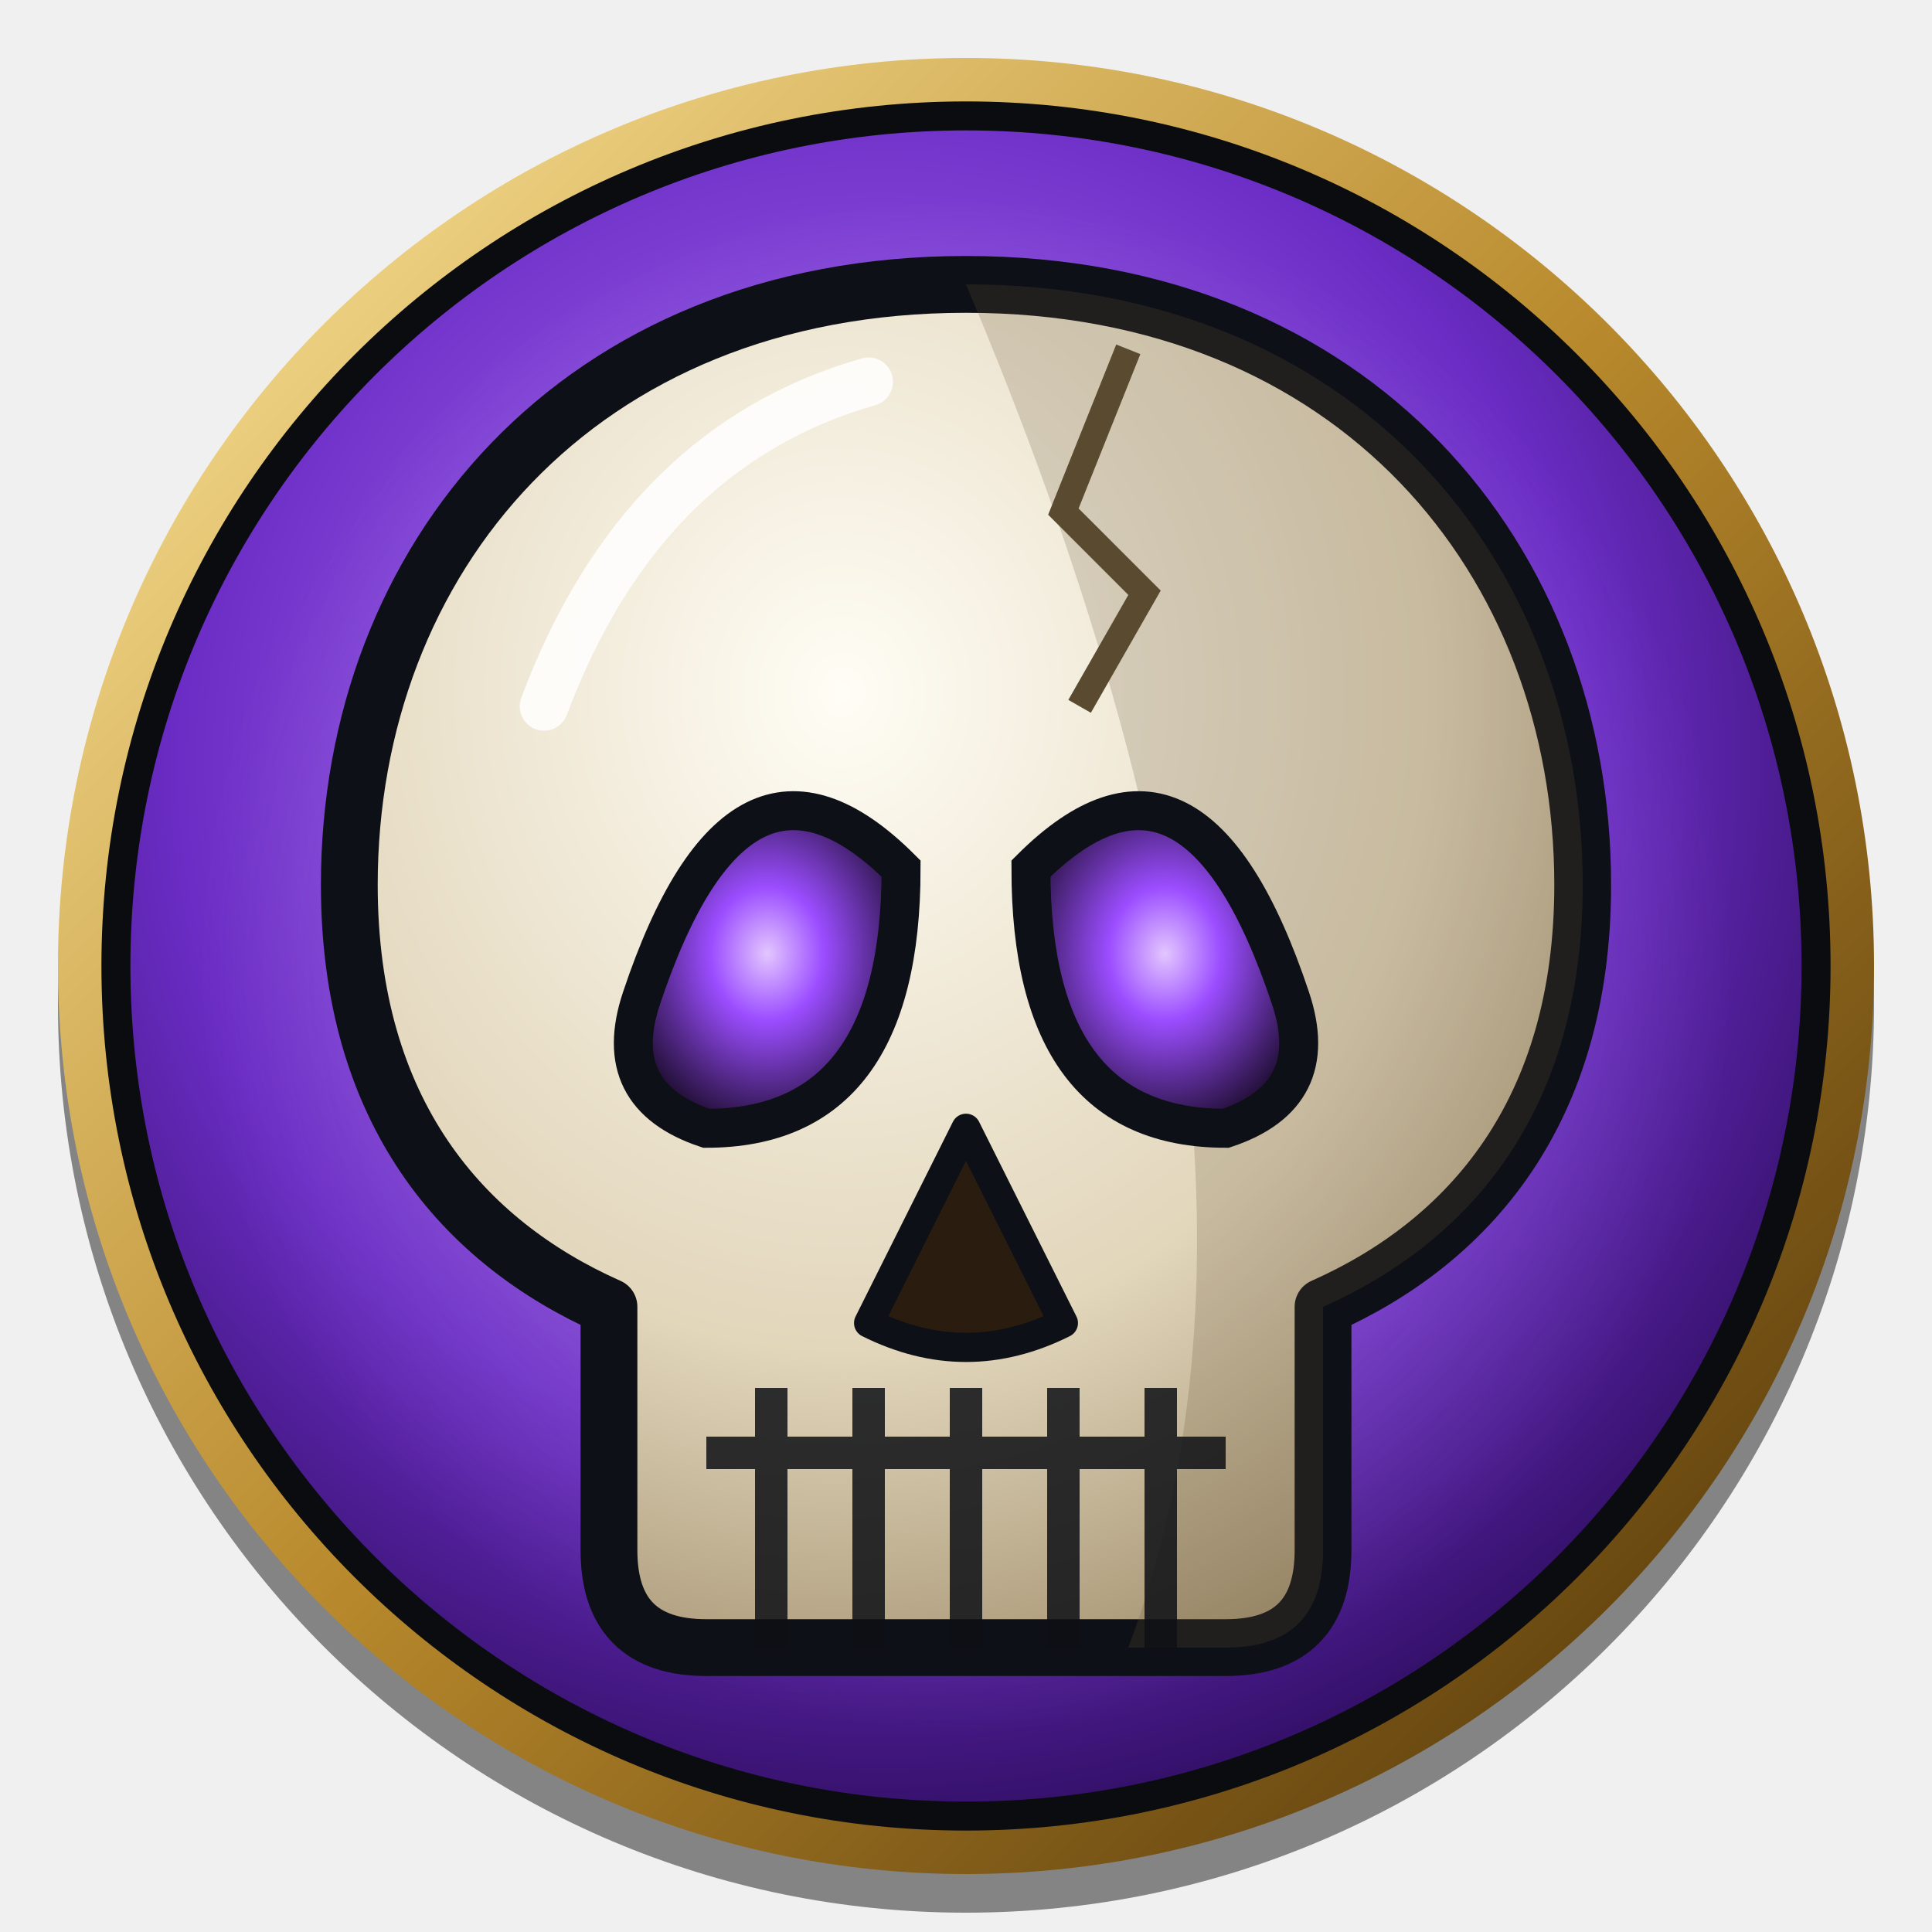
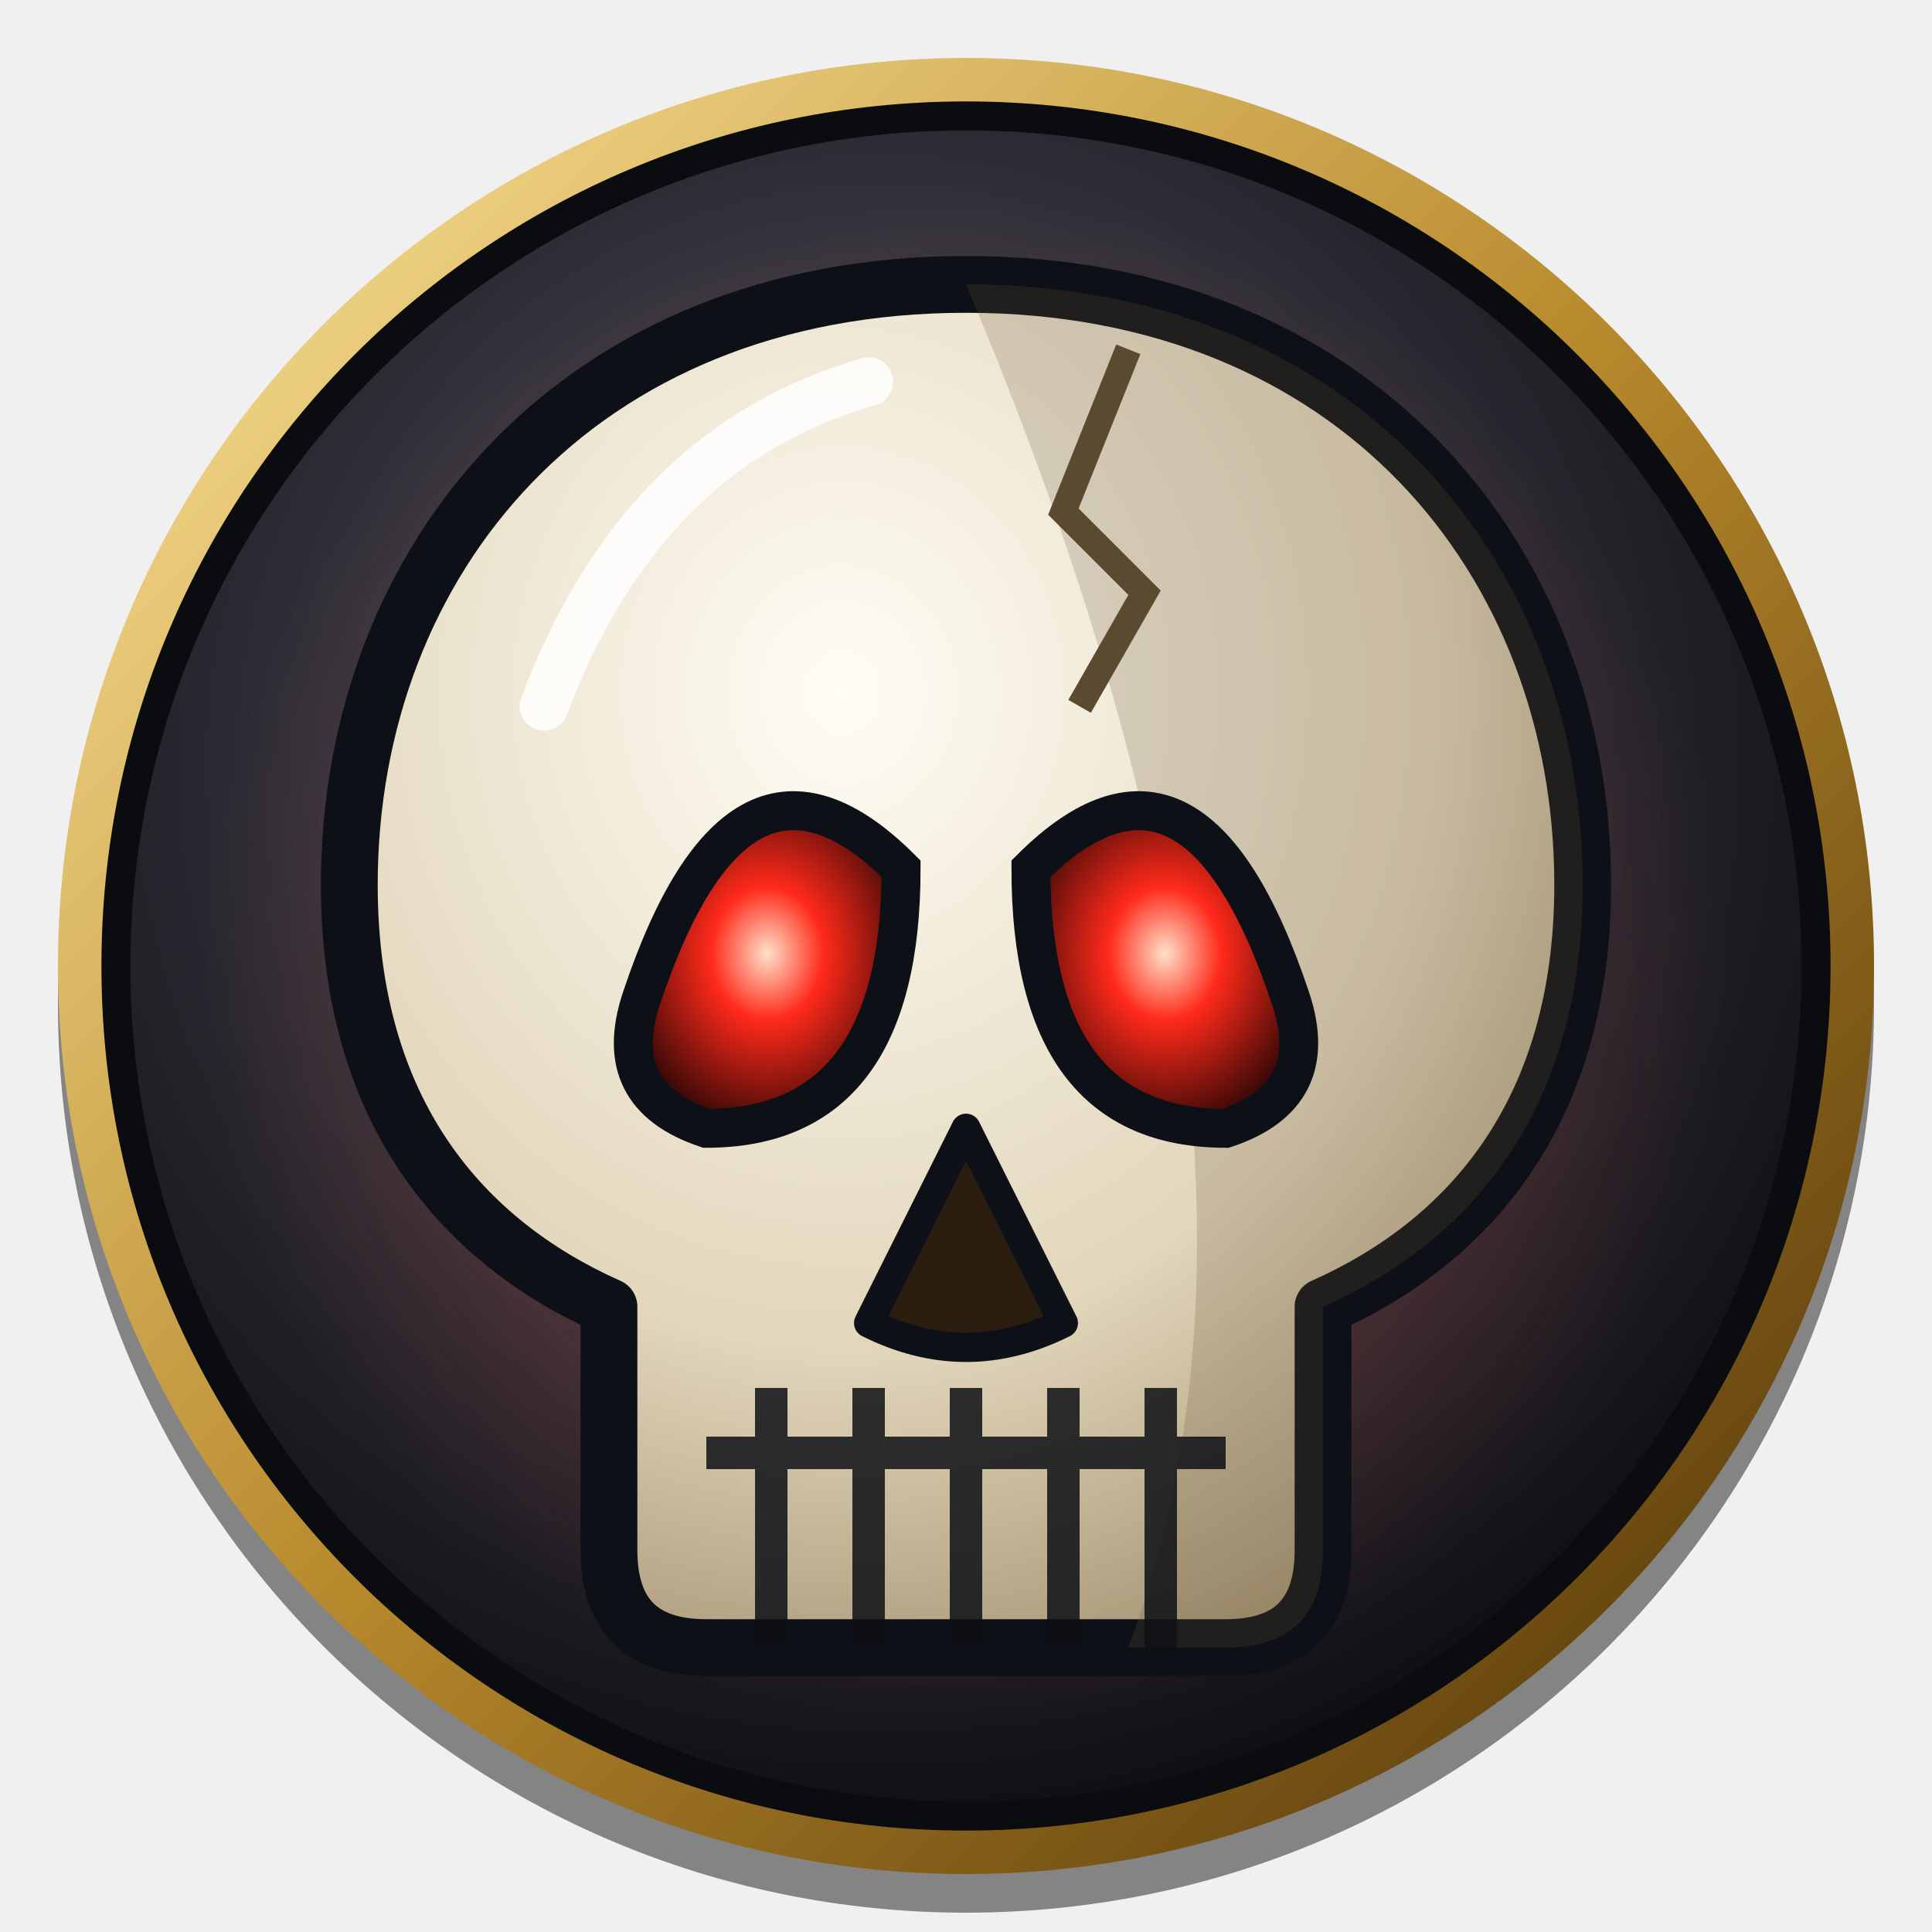
<svg xmlns="http://www.w3.org/2000/svg" viewBox="0 0 100 100">
  <defs>
    <radialGradient id="disc" cx="45%" cy="38%" r="70%">
-       <stop offset="0" stop-color="#b77bff" />
-       <stop offset=".6" stop-color="#6a2cc4" />
-       <stop offset="1" stop-color="#22074a" />
+       <stop offset="0" stop-color="#5a5a66" />
+       <stop offset=".6" stop-color="#26262e" />
+       <stop offset="1" stop-color="#08080b" />
    </radialGradient>
    <linearGradient id="ring" x1="0" y1="0" x2="1" y2="1">
      <stop offset="0" stop-color="#ffeaa0" />
      <stop offset=".5" stop-color="#b8892c" />
      <stop offset="1" stop-color="#4a2f06" />
    </linearGradient>
    <radialGradient id="halo" cx="50%" cy="50%" r="50%">
-       <stop offset="0" stop-color="#e2c8ff" stop-opacity=".45" />
-       <stop offset="1" stop-color="#e2c8ff" stop-opacity="0" />
+       <stop offset="0" stop-color="#ff5a4a" stop-opacity=".45" />
+       <stop offset="1" stop-color="#ff5a4a" stop-opacity="0" />
    </radialGradient>
  </defs>
  <circle cx="50" cy="52" r="47" fill="#000" fill-opacity=".45" />
  <circle cx="50" cy="50" r="47" fill="url(#ring)" />
  <circle cx="50" cy="50" r="44" fill="url(#disc)" stroke="#0a0c10" stroke-width="1.5" />
  <circle cx="50" cy="50" r="40" fill="url(#halo)" />
  <g transform="translate(50 50) scale(.84) translate(-50 -50)">
    <defs>
      <radialGradient id="bone" cx="40%" cy="30%" r="80%">
        <stop offset="0" stop-color="#fffdf5" />
        <stop offset=".6" stop-color="#e2d6bb" />
        <stop offset="1" stop-color="#9c8a68" />
      </radialGradient>
      <radialGradient id="socket" cx="50%" cy="45%" r="60%">
-         <stop offset="0" stop-color="#e3c6ff" />
-         <stop offset=".35" stop-color="#9b4dff" />
-         <stop offset="1" stop-color="#140820" />
+         <stop offset="0" stop-color="#ffe0c8" />
+         <stop offset=".35" stop-color="#ff2a1a" />
+         <stop offset="1" stop-color="#200404" />
      </radialGradient>
    </defs>
    <path d="M50 8 C26 8 12 25 12 45 C12 59 19 67 28 71 L28 86 Q28 92 34 92 L66 92 Q72 92 72 86 L72 71 C81 67 88 59 88 45 C88 25 74 8 50 8Z" fill="url(#bone)" stroke="#0d1016" stroke-width="3.5" stroke-linejoin="round" />
    <path d="M50 8 C74 8 88 25 88 45 C88 59 81 67 72 71 L72 86 Q72 92 66 92 L60 92 Q72 60 50 8Z" fill="#6a5a3e" fill-opacity=".22" />
    <path d="M30 52 Q36 34 46 44 Q46 60 34 60 Q28 58 30 52Z" fill="url(#socket)" stroke="#0d1016" stroke-width="2.4" />
    <path d="M70 52 Q64 34 54 44 Q54 60 66 60 Q72 58 70 52Z" fill="url(#socket)" stroke="#0d1016" stroke-width="2.4" />
    <path d="M50 60 L44 72 Q50 75 56 72 Z" fill="#2a1d10" stroke="#0d1016" stroke-width="1.8" stroke-linejoin="round" />
    <path d="M34 80 H66 M38 76 V92 M44 76 V92 M50 76 V92 M56 76 V92 M62 76 V92" stroke="#0d1016" stroke-width="2" stroke-opacity=".85" />
    <path d="M60 12 L56 22 L61 27 L57 34" stroke="#5a4a30" stroke-width="1.6" fill="none" />
    <path d="M24 34 Q30 18 44 14" stroke="#fff" stroke-opacity=".85" stroke-width="3" fill="none" stroke-linecap="round" />
  </g>
</svg>
